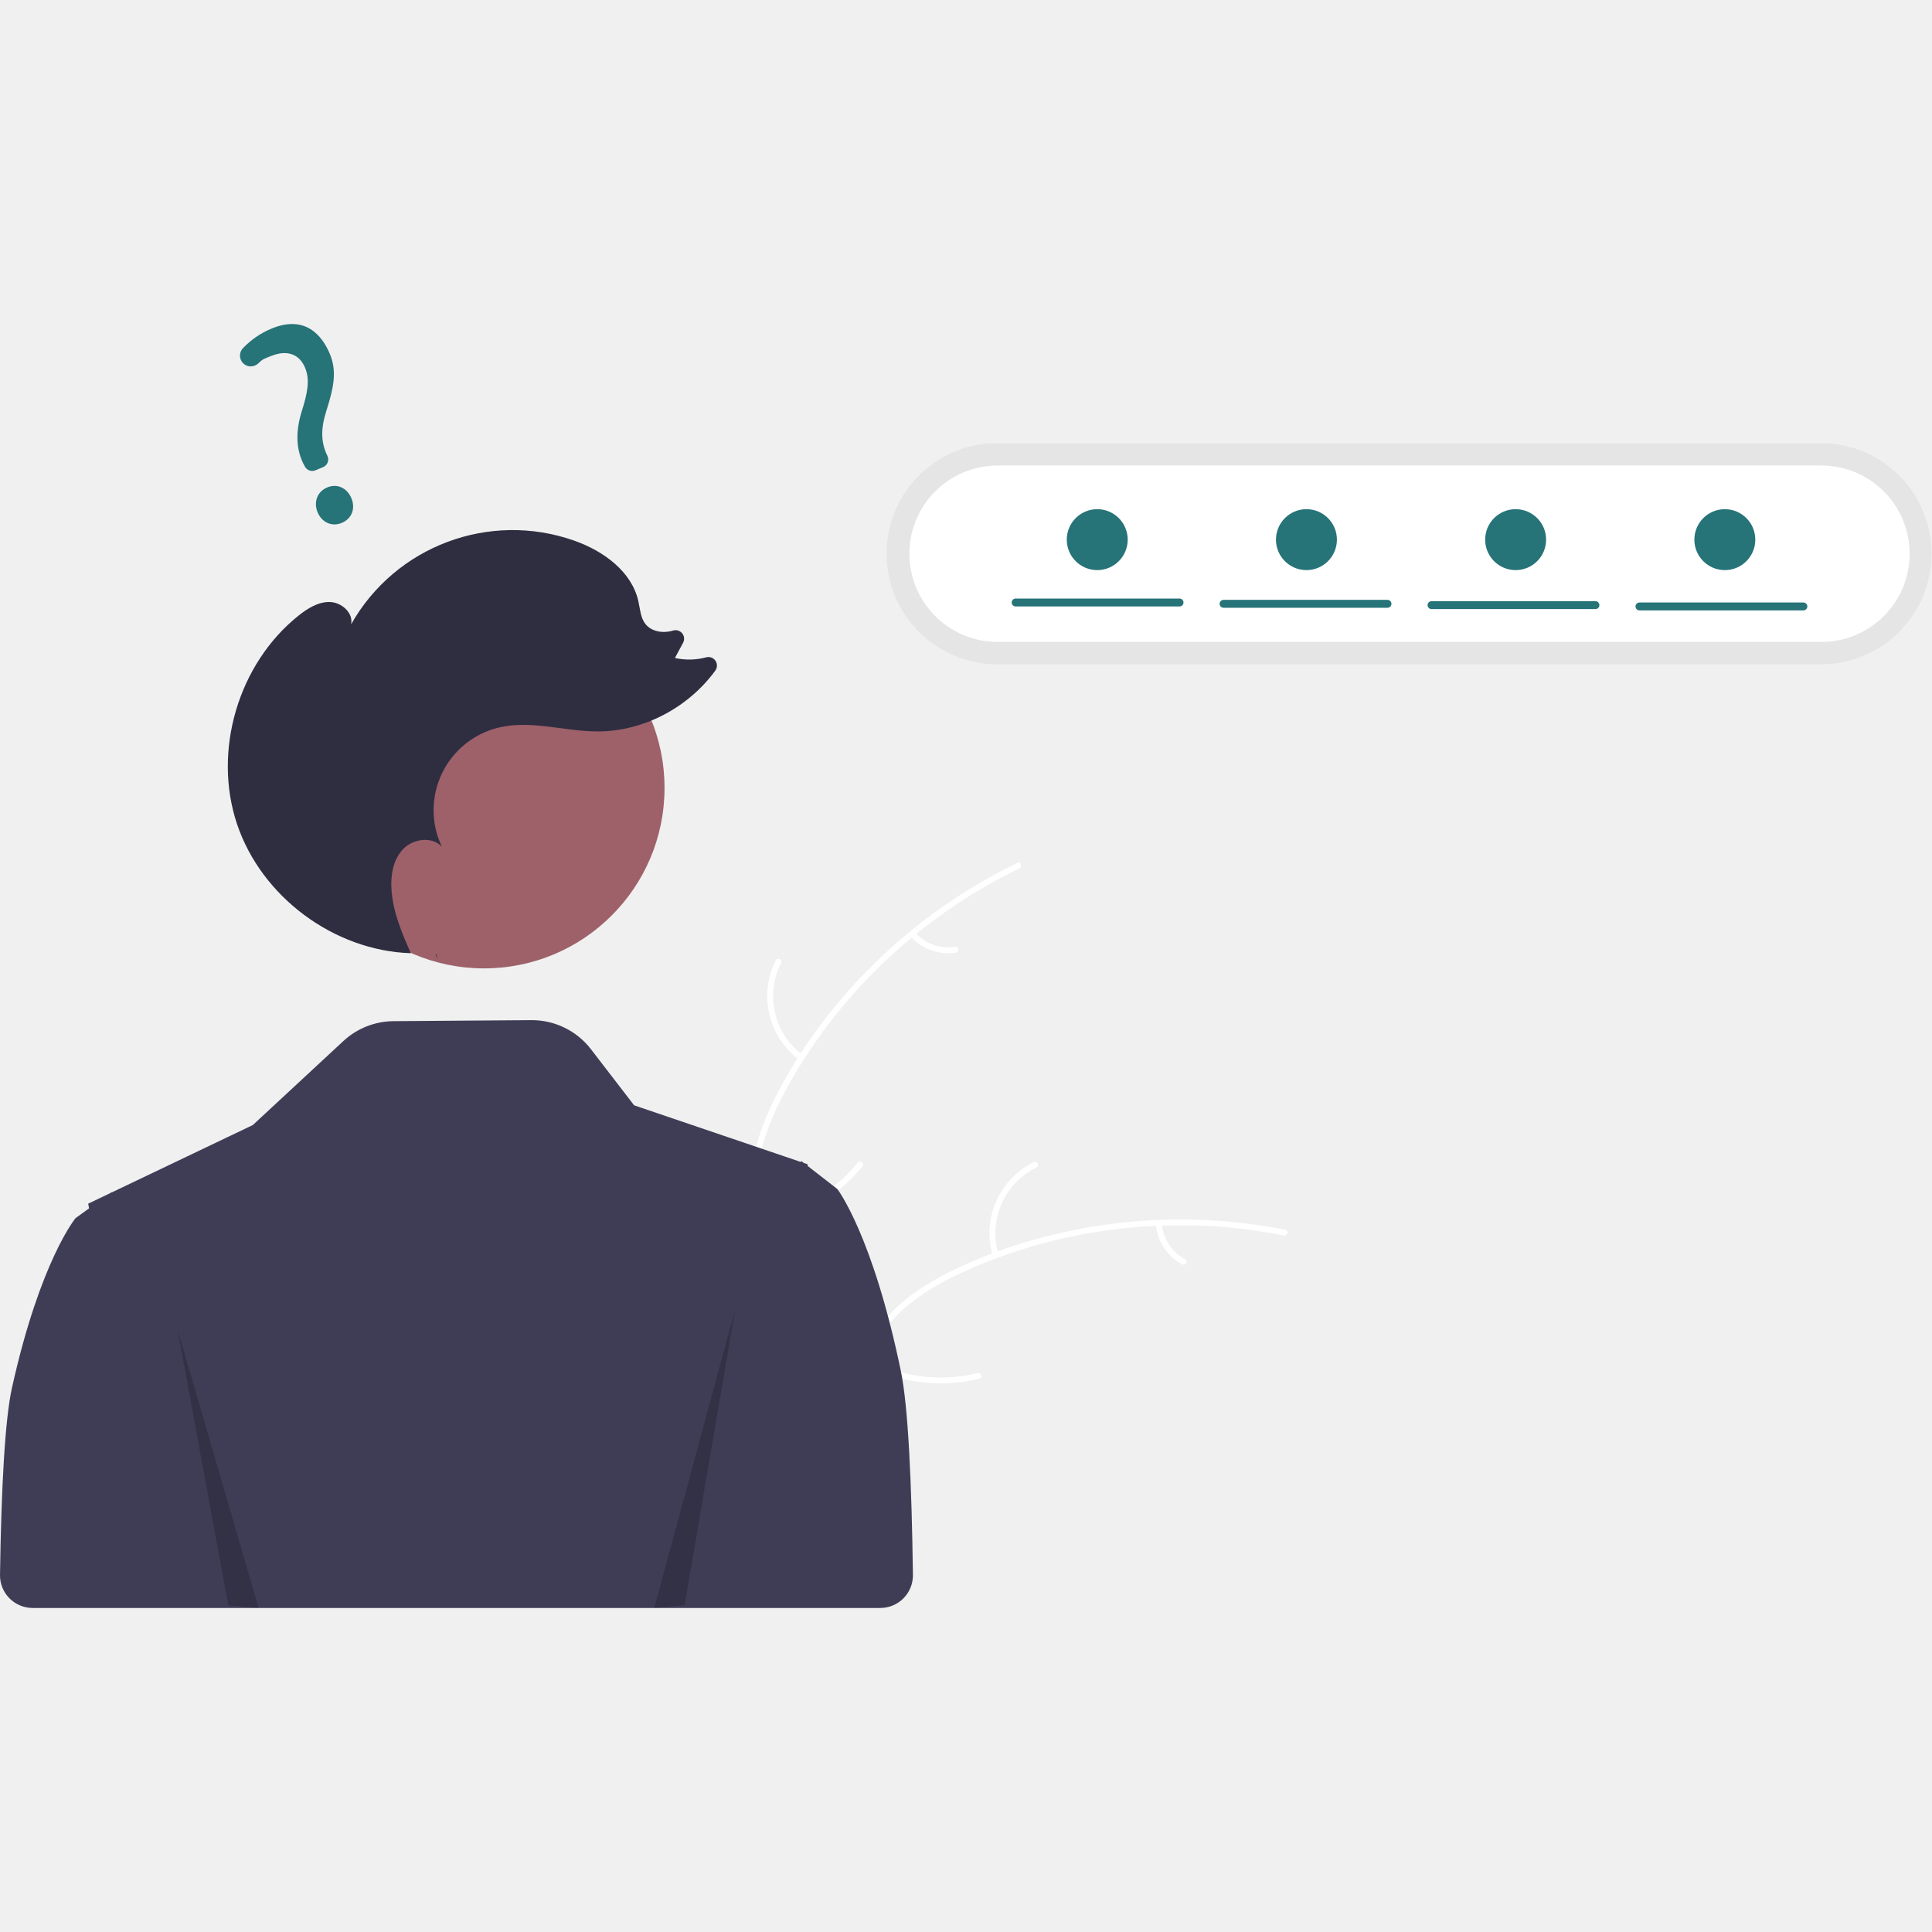
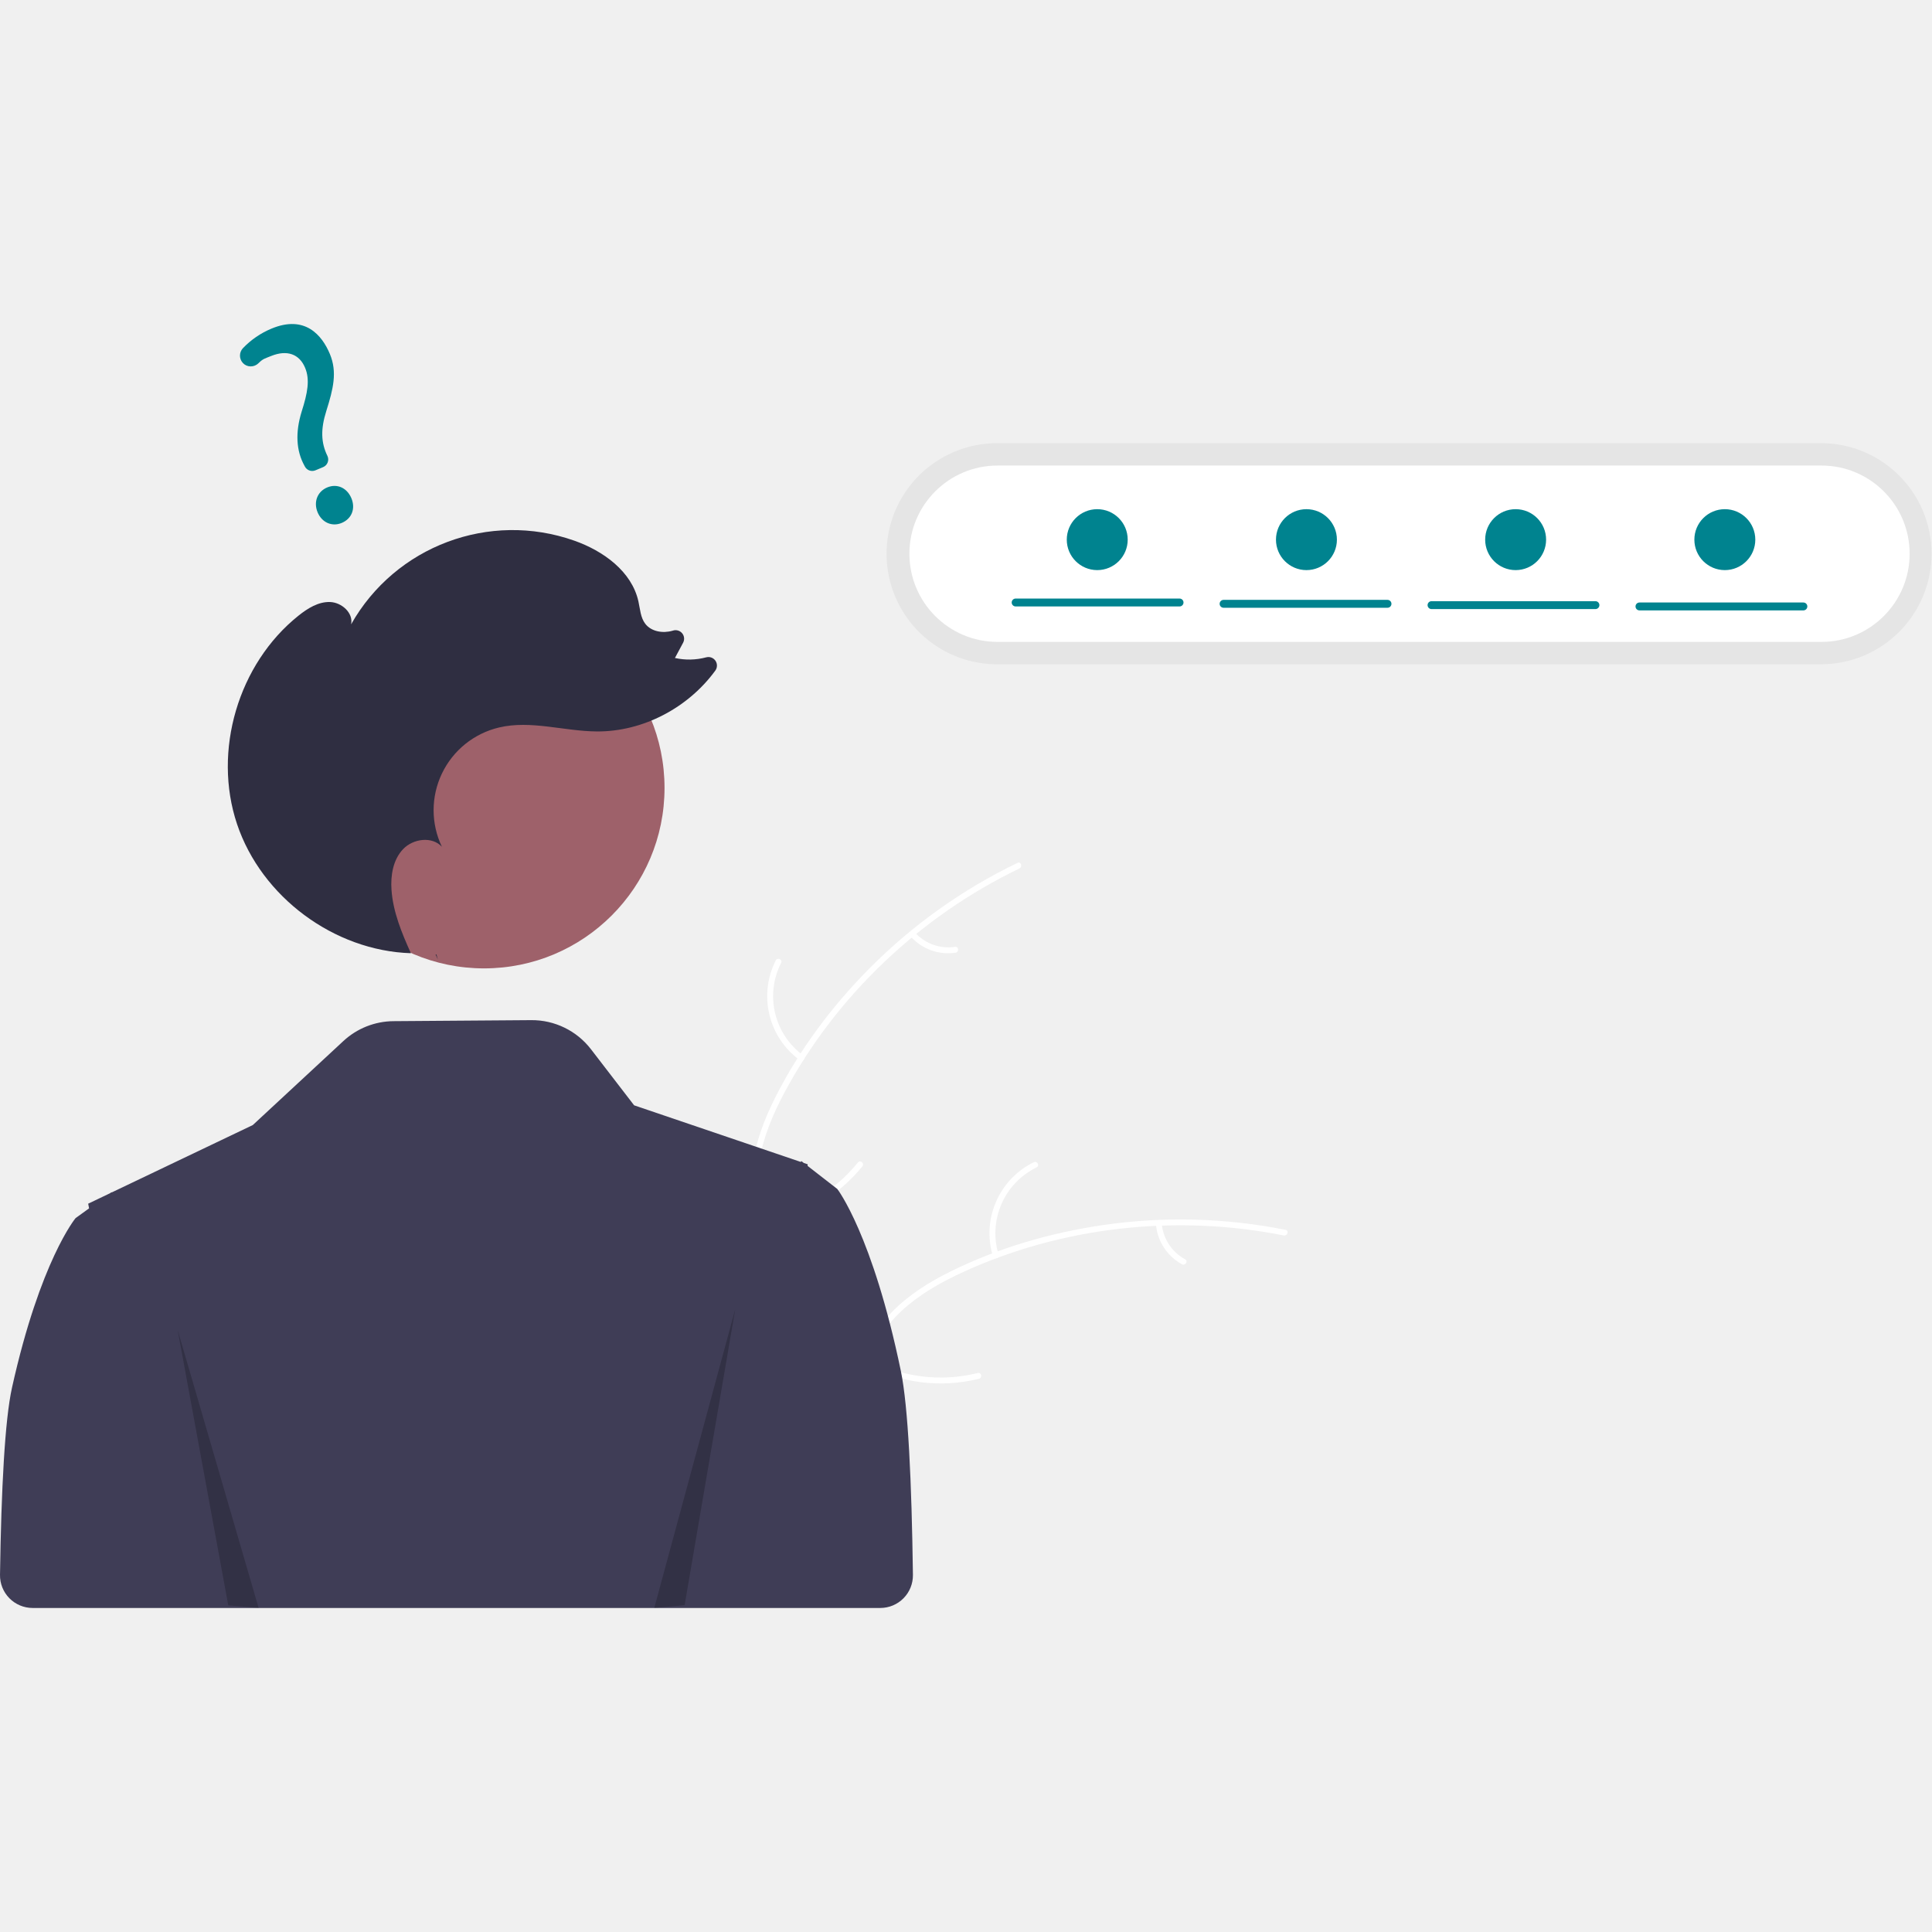
<svg xmlns="http://www.w3.org/2000/svg" data-name="Layer 1" width="250" height="250" viewBox="0 0 951.235 632.162">
  <path d="M465.591,496.884c32.599-57.345,94.782-101.377,160.608-97.135a303.919,303.919,0,0,0-79.931,192.744c-1.081,27.644.595,58.502-17.759,79.201-11.42,12.88-28.877,19.117-46.04,20.426-17.164,1.308-34.324-1.793-51.259-4.881l-4.108,1.261C425.537,622.556,432.992,554.23,465.591,496.884Z" transform="translate(-124.3823 -133.0693)" fill="#f0f0f0" />
  <path d="M626.297,401.13C577.62,424.563,536.113,463.7,510.633,511.429c-5.509,10.319-10.199,21.266-12.244,32.841-2.047,11.58-.617,22.603,3.338,33.602,3.616,10.055,8.479,19.921,9.588,30.68,1.169,11.34-3.004,21.944-10.515,30.359-9.19,10.296-21.531,16.677-33.817,22.497-13.641,6.462-27.912,12.958-37.573,25.019-1.171,1.461-3.37-.441-2.201-1.9,16.809-20.983,45.583-24.928,65.536-41.831,9.31-7.887,16.3-18.628,15.859-31.214-.386-11.005-5.392-21.184-9.141-31.333-3.937-10.657-5.9-21.372-4.488-32.734,1.444-11.622,5.716-22.776,10.937-33.191,11.774-23.488,27.887-45.051,46.345-63.691a264.375,264.375,0,0,1,73.099-52.155c1.681-.809,2.612,1.947.942,2.751Z" transform="translate(-124.3823 -133.0693)" fill="#fff" />
  <path d="M518.097,495.478a38.974,38.974,0,0,1-11.761-49.077c.851-1.666,3.48-.421,2.627,1.247a36.089,36.089,0,0,0,11.033,45.63c1.515,1.097-.393,3.291-1.9,2.201Z" transform="translate(-124.3823 -133.0693)" fill="#fff" />
  <path d="M499.222,573.016A75.118,75.118,0,0,0,546.783,545.906c1.176-1.457,3.375.444,2.201,1.9A78.134,78.134,0,0,1,499.435,575.915c-1.855.266-2.058-2.635-.213-2.899Z" transform="translate(-124.3823 -133.0693)" fill="#fff" />
  <path d="M574.907,432.685a22.061,22.061,0,0,0,19.718,7.03c1.851-.289,2.052,2.612.213,2.899a24.721,24.721,0,0,1-21.83-7.728,1.502,1.502,0,0,1-.151-2.05,1.461,1.461,0,0,1,2.05-.151Z" transform="translate(-124.3823 -133.0693)" fill="#fff" />
  <path d="M757.173,580.652c-1.151.213-2.302.427-3.463.662a290.53,290.53,0,0,0-45.425,12.557c-1.149.4-2.308.823-3.443,1.255a306.284,306.284,0,0,0-96.329,58.622,297.44,297.44,0,0,0-31.2,32.695c-13.196,16.123-26.221,34.654-43.465,45.166a51.028,51.028,0,0,1-5.552,3.01l-99.338-41.204c-.179-.207-.368-.392-.548-.599l-4.041-1.464c.451-.636.932-1.287,1.383-1.923.26-.37.542-.731.802-1.102.18-.244.362-.488.511-.718.06-.081.121-.162.171-.221.149-.23.311-.429.451-.636q4.02-5.465,8.13-10.892c.009-.023.009-.023.041-.036,20.951-27.516,44.382-53.525,71.017-75.151.802-.65,1.611-1.324,2.458-1.955a283.824,283.824,0,0,1,38.364-25.951,250.912,250.912,0,0,1,22.758-11.253A208.652,208.652,0,0,1,633.669,545.389c43.431-4.033,87.669,5.869,120.98,33.154C755.5,579.241,756.331,579.931,757.173,580.652Z" transform="translate(-124.3823 -133.0693)" fill="#f0f0f0" />
  <path d="M756.427,581.82c-52.975-10.597-109.678-4.339-158.759,18.43-10.611,4.923-20.947,10.84-29.549,18.85-8.606,8.014-14.101,17.676-17.565,28.839-3.167,10.205-5.224,21.011-10.816,30.269-5.895,9.758-15.61,15.712-26.674,17.909-13.537,2.688-27.232.352-40.545-2.397-14.782-3.053-30.088-6.459-45.063-2.646-1.814.462-2.425-2.381-.613-2.842,26.055-6.634,51.404,7.541,77.512,6.058,12.183-.692,24.23-5.06,31.455-15.374,6.318-9.019,8.449-20.16,11.566-30.521,3.273-10.879,8.157-20.616,16.124-28.838,8.151-8.41,18.277-14.744,28.715-19.916,23.542-11.665,49.39-19.181,75.35-22.951a264.375,264.375,0,0,1,89.766,2.367c1.83.366.913,3.127-.905,2.763Z" transform="translate(-124.3823 -133.0693)" fill="#fff" />
  <path d="M613.231,592.008a38.974,38.974,0,0,1,20.158-46.266c1.682-.817,3.032,1.759,1.347,2.577a36.089,36.089,0,0,0-18.663,43.076c.549,1.788-2.296,2.391-2.842.613Z" transform="translate(-124.3823 -133.0693)" fill="#fff" />
  <path d="M551.478,642.554a75.118,75.118,0,0,0,54.296,6.99c1.816-.456,2.427,2.387.613,2.842a78.135,78.135,0,0,1-56.485-7.388c-1.641-.905-.057-3.343,1.576-2.443Z" transform="translate(-124.3823 -133.0693)" fill="#fff" />
  <path d="M696.396,576.075a22.061,22.061,0,0,0,11.511,17.484c1.652.884.066,3.321-1.576,2.443a24.721,24.721,0,0,1-12.777-19.314,1.502,1.502,0,0,1,1.114-1.728,1.461,1.461,0,0,1,1.728,1.114Z" transform="translate(-124.3823 -133.0693)" fill="#fff" />
  <path d="M567.941,648.631c-13.912-67.267-31.302-89.694-31.302-89.694l-6.643-5.152-7.989-6.206.039-.798-1.895-.644-.445-.346-.729-.56-.117.126-.248.256-36.152-12.289-45.865-15.579L415.355,490.14a36.734,36.734,0,0,0-29.387-14.334l-67.829.502a36.734,36.734,0,0,0-24.71,9.801l-44.583,41.354-69.469,33.178-.117-.117-.729.521-10.734,5.132.443,2.306-6.643,4.794s-17.39,20.868-31.302,83.459c-3.539,15.926-5.281,50.09-5.91,92.188a16.069,16.069,0,0,0,16.062,16.307H511.494v-0H557.806a16.072,16.072,0,0,0,16.063-16.291C573.254,703.131,571.513,665.902,567.941,648.631Z" transform="translate(-124.3823 -133.0693)" fill="#3f3d56" />
  <path d="M615.548,191.732a54.431,54.431,0,1,0,0,108.861H1021.187a54.431,54.431,0,0,0,0-108.861Z" transform="translate(-124.3823 -133.0693)" fill="#e5e5e5" />
  <path d="M615.548,202.747a43.415,43.415,0,1,0,0,86.83H1021.187a43.415,43.415,0,0,0,0-86.83Z" transform="translate(-124.3823 -133.0693)" fill="#fff" />
  <circle id="e096411a-cdc3-4e6d-bbd4-4630e1fee17e" data-name="ab6171fa-7d69-4734-b81c-8dff60f9761b" cx="238.323" cy="228.392" r="88.863" fill="#9e616a" />
  <path d="M339.972,445.973q-.569-1.254-1.136-2.516c.146.005.29.026.435.029Z" transform="translate(-124.3823 -133.0693)" fill="#2f2e41" />
  <path d="M271.371,276.64c4.494-3.585,9.747-6.884,15.494-6.699,5.746.185,11.573,5.375,10.383,11a91.318,91.318,0,0,1,109.895-41.208c14.282,5.039,28.287,15.119,31.568,29.904.842,3.795,1.023,7.957,3.393,11.039,2.988,3.886,8.705,4.765,13.412,3.398q.071-.021.141-.042a4.199,4.199,0,0,1,5.073,5.927l-4.041,7.537a32.383,32.383,0,0,0,15.428-.328,4.195,4.195,0,0,1,4.455,6.528c-13.325,18.294-35.586,30.108-58.303,29.969-16.146-.098-32.458-5.663-48.172-1.95a41.844,41.844,0,0,0-28.144,58.74c-4.827-5.28-14.159-4.03-19.097,1.147-4.938,5.177-6.216,12.904-5.719,20.041.761,10.916,5.038,21.201,9.546,31.212-37.801-1.19-73.555-27.707-85.59-63.572C229.008,343.267,241.674,300.33,271.371,276.64Z" transform="translate(-124.3823 -133.0693)" fill="#2f2e41" />
  <polygon points="87.464 495.253 112.388 630.86 127.343 632.162 87.464 495.253" opacity="0.2" />
  <polygon points="362.007 485.026 337.083 630.762 322.128 632.162 362.007 485.026" opacity="0.2" />
-   <path d="M292.629,231.001c-4.779,1.995-9.765-.191-11.857-5.2-2.123-5.085-.14-10.246,4.715-12.274,4.856-2.028,9.754.165,11.911,5.331C299.524,223.948,297.563,228.941,292.629,231.001Zm-9.154-27.482-3.8,1.587a4.099,4.099,0,0,1-5.206-1.909l-.188-.368c-4.088-7.373-4.557-16.335-1.384-26.621,2.939-9.227,4.16-15.717,1.705-21.596-2.838-6.797-8.899-8.927-16.628-5.842-2.998,1.252-3.952,1.232-6.311,3.572a5.416,5.416,0,0,1-3.921,1.593,5.235,5.235,0,0,1-3.747-1.643,5.348,5.348,0,0,1-.037-7.297,41.535,41.535,0,0,1,14.046-9.644c16.606-6.934,24.966,3.303,28.792,12.465,3.742,8.961,1.637,17.275-1.745,28.043-2.834,8.948-2.669,15.578.55,22.17a4.081,4.081,0,0,1-2.126,5.491Z" transform="translate(-124.3823 -133.0693)" fill="#267378" />
-   <path d="M705.149,272.122h-80.707a1.944,1.944,0,1,1,0-3.888h80.707a1.944,1.944,0,0,1,0,3.888Z" transform="translate(-124.3823 -133.0693)" fill="#267378" />
-   <path d="M807.53,272.77h-80.707a1.944,1.944,0,1,1,0-3.888h80.707a1.944,1.944,0,1,1,0,3.888Z" transform="translate(-124.3823 -133.0693)" fill="#267378" />
-   <path d="M909.912,273.418H829.205a1.944,1.944,0,0,1,0-3.888h80.707a1.944,1.944,0,1,1,0,3.888Z" transform="translate(-124.3823 -133.0693)" fill="#267378" />
-   <path d="M1012.294,274.066h-80.707a1.944,1.944,0,0,1,0-3.888h80.707a1.944,1.944,0,0,1,0,3.888Z" transform="translate(-124.3823 -133.0693)" fill="#267378" />
-   <circle cx="540.235" cy="106.162" r="15" fill="#267378" />
-   <circle cx="643.235" cy="106.162" r="15" fill="#267378" />
-   <circle cx="746.235" cy="106.162" r="15" fill="#267378" />
-   <circle cx="849.235" cy="106.162" r="15" fill="#267378" />
+   <path d="M292.629,231.001c-4.779,1.995-9.765-.191-11.857-5.2-2.123-5.085-.14-10.246,4.715-12.274,4.856-2.028,9.754.165,11.911,5.331C299.524,223.948,297.563,228.941,292.629,231.001Zm-9.154-27.482-3.8,1.587a4.099,4.099,0,0,1-5.206-1.909l-.188-.368c-4.088-7.373-4.557-16.335-1.384-26.621,2.939-9.227,4.16-15.717,1.705-21.596-2.838-6.797-8.899-8.927-16.628-5.842-2.998,1.252-3.952,1.232-6.311,3.572a5.416,5.416,0,0,1-3.921,1.593,5.235,5.235,0,0,1-3.747-1.643,5.348,5.348,0,0,1-.037-7.297,41.535,41.535,0,0,1,14.046-9.644c16.606-6.934,24.966,3.303,28.792,12.465,3.742,8.961,1.637,17.275-1.745,28.043-2.834,8.948-2.669,15.578.55,22.17a4.081,4.081,0,0,1-2.126,5.491Z" transform="translate(-124.3823 -133.0693)" fill="#00838f" />
+   <path d="M705.149,272.122h-80.707a1.944,1.944,0,1,1,0-3.888h80.707a1.944,1.944,0,0,1,0,3.888Z" transform="translate(-124.3823 -133.0693)" fill="#00838f" />
+   <path d="M807.53,272.77h-80.707a1.944,1.944,0,1,1,0-3.888h80.707a1.944,1.944,0,1,1,0,3.888Z" transform="translate(-124.3823 -133.0693)" fill="#00838f" />
+   <path d="M909.912,273.418H829.205a1.944,1.944,0,0,1,0-3.888h80.707a1.944,1.944,0,1,1,0,3.888Z" transform="translate(-124.3823 -133.0693)" fill="#00838f" />
+   <path d="M1012.294,274.066h-80.707a1.944,1.944,0,0,1,0-3.888h80.707a1.944,1.944,0,0,1,0,3.888Z" transform="translate(-124.3823 -133.0693)" fill="#00838f" />
+   <circle cx="540.235" cy="106.162" r="15" fill="#00838f" />
+   <circle cx="643.235" cy="106.162" r="15" fill="#00838f" />
+   <circle cx="746.235" cy="106.162" r="15" fill="#00838f" />
+   <circle cx="849.235" cy="106.162" r="15" fill="#00838f" />
</svg>
